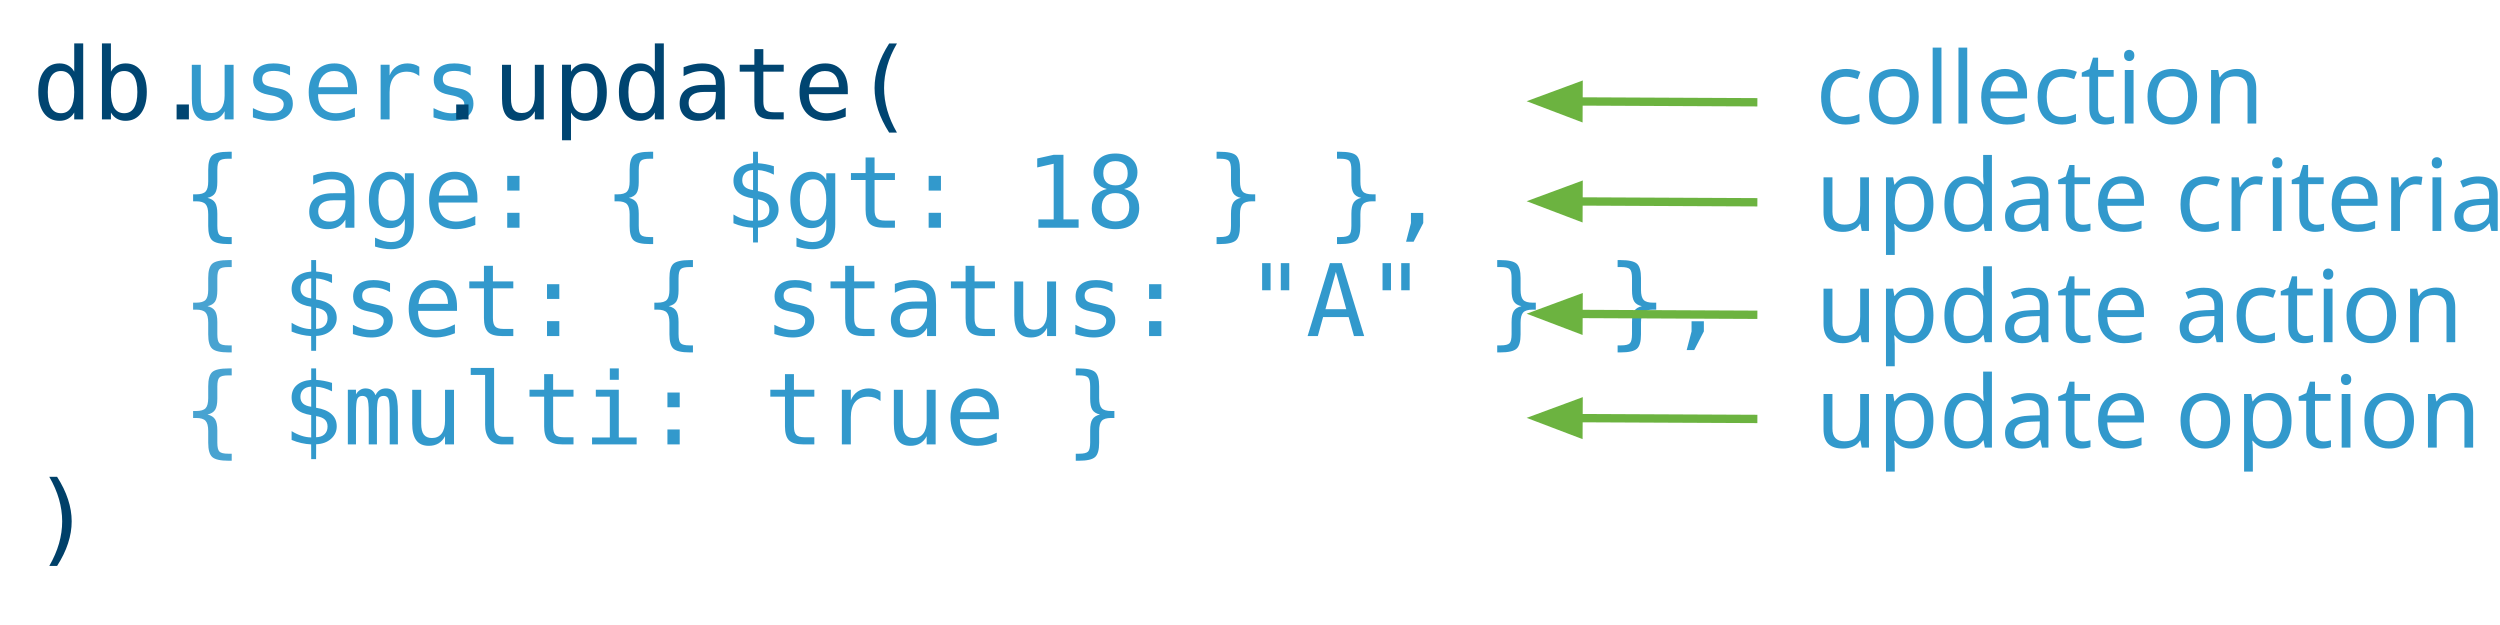
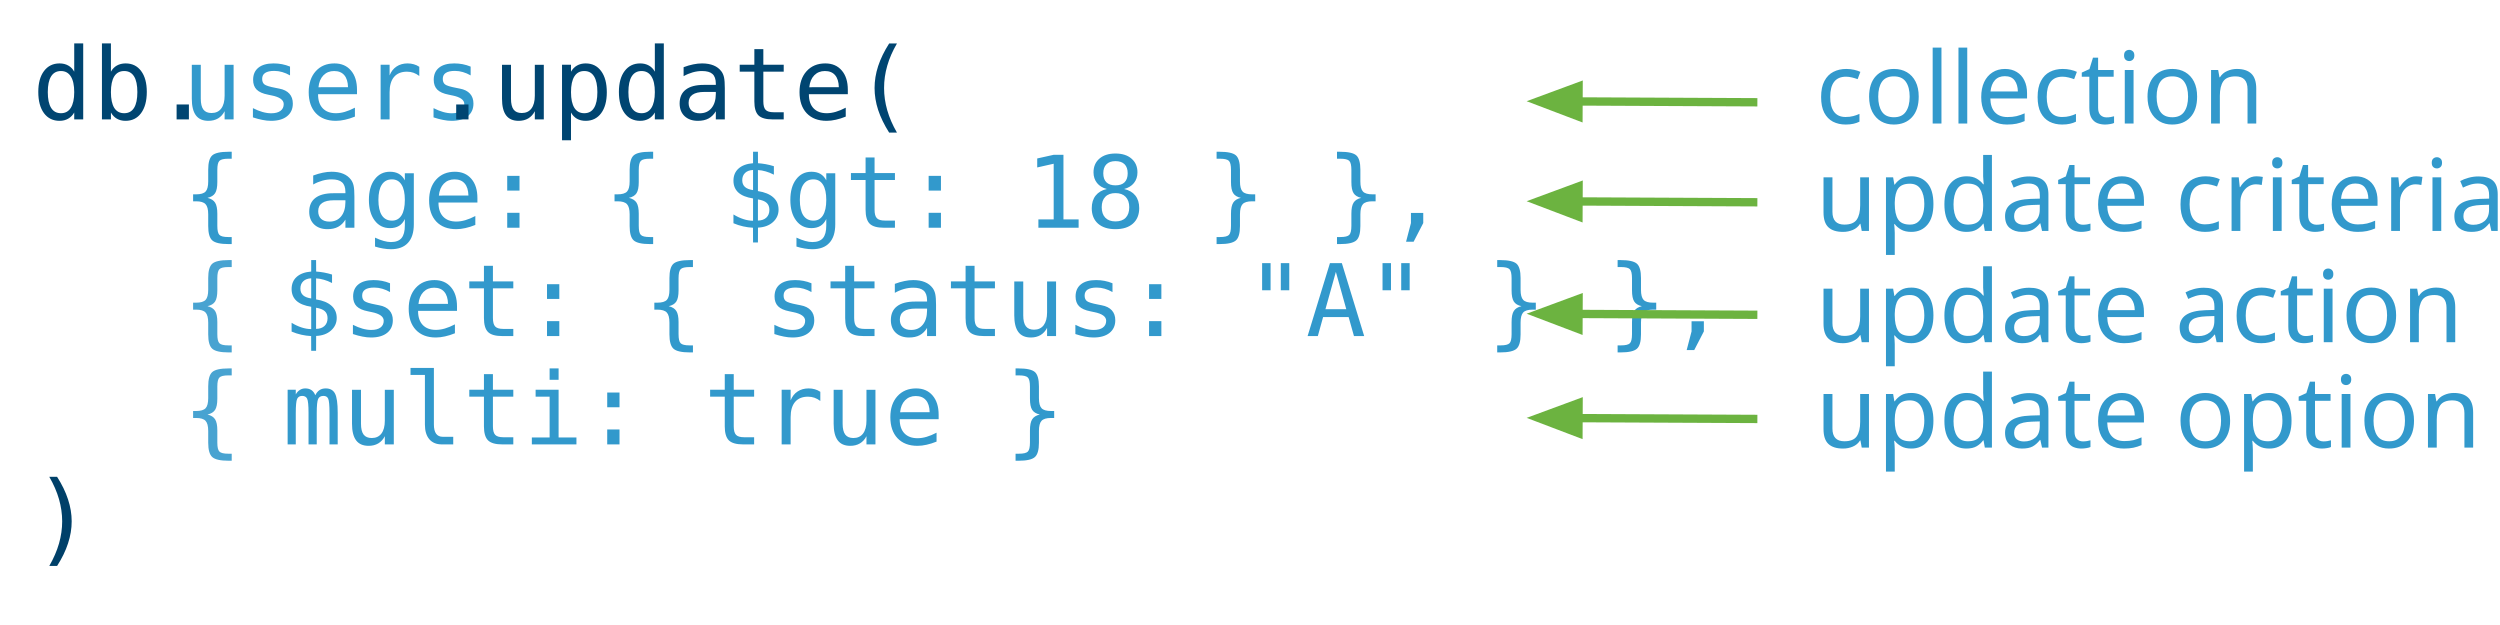
<svg xmlns="http://www.w3.org/2000/svg" version="1.1" x="0px" y="0px" width="600" height="150" viewBox="0, 0, 600, 150">
  <g id="Layer 1">
    <text transform="matrix(1, 0, 0, 1, 187.146, 76.328)">
      <tspan x="-179.396" y="-47.672" font-family="Inconsolata" font-size="24" fill="#004571">db.</tspan>
      <tspan x="-143.396" y="-47.672" font-family="Inconsolata" font-size="24" fill="#3299CC">users</tspan>
      <tspan x="-83.396" y="-47.672" font-family="Inconsolata" font-size="24" fill="#004571">.update(</tspan>
      <tspan x="-179.396" y="-21.672" font-family="Inconsolata" font-size="24" fill="#DD4F01">   </tspan>
      <tspan x="-143.396" y="-21.672" font-family="Inconsolata" font-size="24" fill="#3299CC">{ age: { $gt: 18 } }, </tspan>
      <tspan x="-179.396" y="4.328" font-family="Inconsolata" font-size="24" fill="#DD4F01">   </tspan>
      <tspan x="-143.396" y="4.328" font-family="Inconsolata" font-size="24" fill="#48A3D1">{</tspan>
      <tspan x="-131.396" y="4.328" font-family="Inconsolata" font-size="24" fill="#DD4F01"> </tspan>
      <tspan x="-119.396" y="4.328" font-family="Inconsolata" font-size="24" fill="#3299CC">$set: { status: "A" } }, </tspan>
      <tspan x="-179.396" y="30.328" font-family="Inconsolata" font-size="24" fill="#DE4F01">   </tspan>
      <tspan x="-143.396" y="30.328" font-family="Inconsolata" font-size="24" fill="#48A3D1">{</tspan>
      <tspan x="-131.396" y="30.328" font-family="Inconsolata" font-size="24" fill="#DE4F01"> </tspan>
-       <tspan x="-119.396" y="30.328" font-family="Inconsolata" font-size="24" fill="#3299CC">$multi: true }</tspan>
+       <tspan x="-119.396" y="30.328" font-family="Inconsolata" font-size="24" fill="#3299CC">multi: true }</tspan>
      <tspan x="-179.396" y="56.328" font-family="Inconsolata" font-size="24" fill="#004069">)</tspan>
    </text>
    <g>
      <g>
        <path d="M421.77,24.547 L378.843,24.348" fill-opacity="0" stroke="#6CB340" stroke-width="2" />
        <path d="M378.86,20.748 L369.243,24.303 L378.826,27.948 z" fill="#6CB340" fill-opacity="1" stroke="#6CB340" stroke-width="2" stroke-opacity="1" />
      </g>
      <text transform="matrix(1, 0, 0, 1, 485.711, 22.156)">
        <tspan x="-49.957" y="7.5" font-family="GillSans" font-size="24" fill="#3299CC">collection</tspan>
      </text>
    </g>
    <g>
      <g>
        <path d="M421.77,48.547 L378.843,48.348" fill-opacity="0" stroke="#6CB340" stroke-width="2" />
        <path d="M378.86,44.748 L369.243,48.303 L378.826,51.948 z" fill="#6CB340" fill-opacity="1" stroke="#6CB340" stroke-width="2" stroke-opacity="1" />
      </g>
      <text transform="matrix(1, 0, 0, 1, 515.484, 49.006)">
        <tspan x="-79.73" y="6.414" font-family="GillSans" font-size="24" fill="#3299CC">update criteria</tspan>
      </text>
    </g>
    <g>
      <g>
        <path d="M421.77,75.547 L378.843,75.348" fill-opacity="0" stroke="#6CB340" stroke-width="2" />
        <path d="M378.86,71.748 L369.243,75.303 L378.826,78.948 z" fill="#6CB340" fill-opacity="1" stroke="#6CB340" stroke-width="2" stroke-opacity="1" />
      </g>
      <text transform="matrix(1, 0, 0, 1, 515.484, 74.633)">
        <tspan x="-79.73" y="7.5" font-family="GillSans" font-size="24" fill="#3299CC">update action</tspan>
      </text>
    </g>
    <g>
      <g>
        <path d="M421.77,100.547 L378.843,100.348" fill-opacity="0" stroke="#6CB340" stroke-width="2" />
        <path d="M378.86,96.748 L369.243,100.303 L378.826,103.948 z" fill="#6CB340" fill-opacity="1" stroke="#6CB340" stroke-width="2" stroke-opacity="1" />
      </g>
      <text transform="matrix(1, 0, 0, 1, 515.484, 99.92)">
        <tspan x="-79.73" y="7.5" font-family="GillSans" font-size="24" fill="#3299CC">update option</tspan>
      </text>
    </g>
  </g>
  <defs />
</svg>
